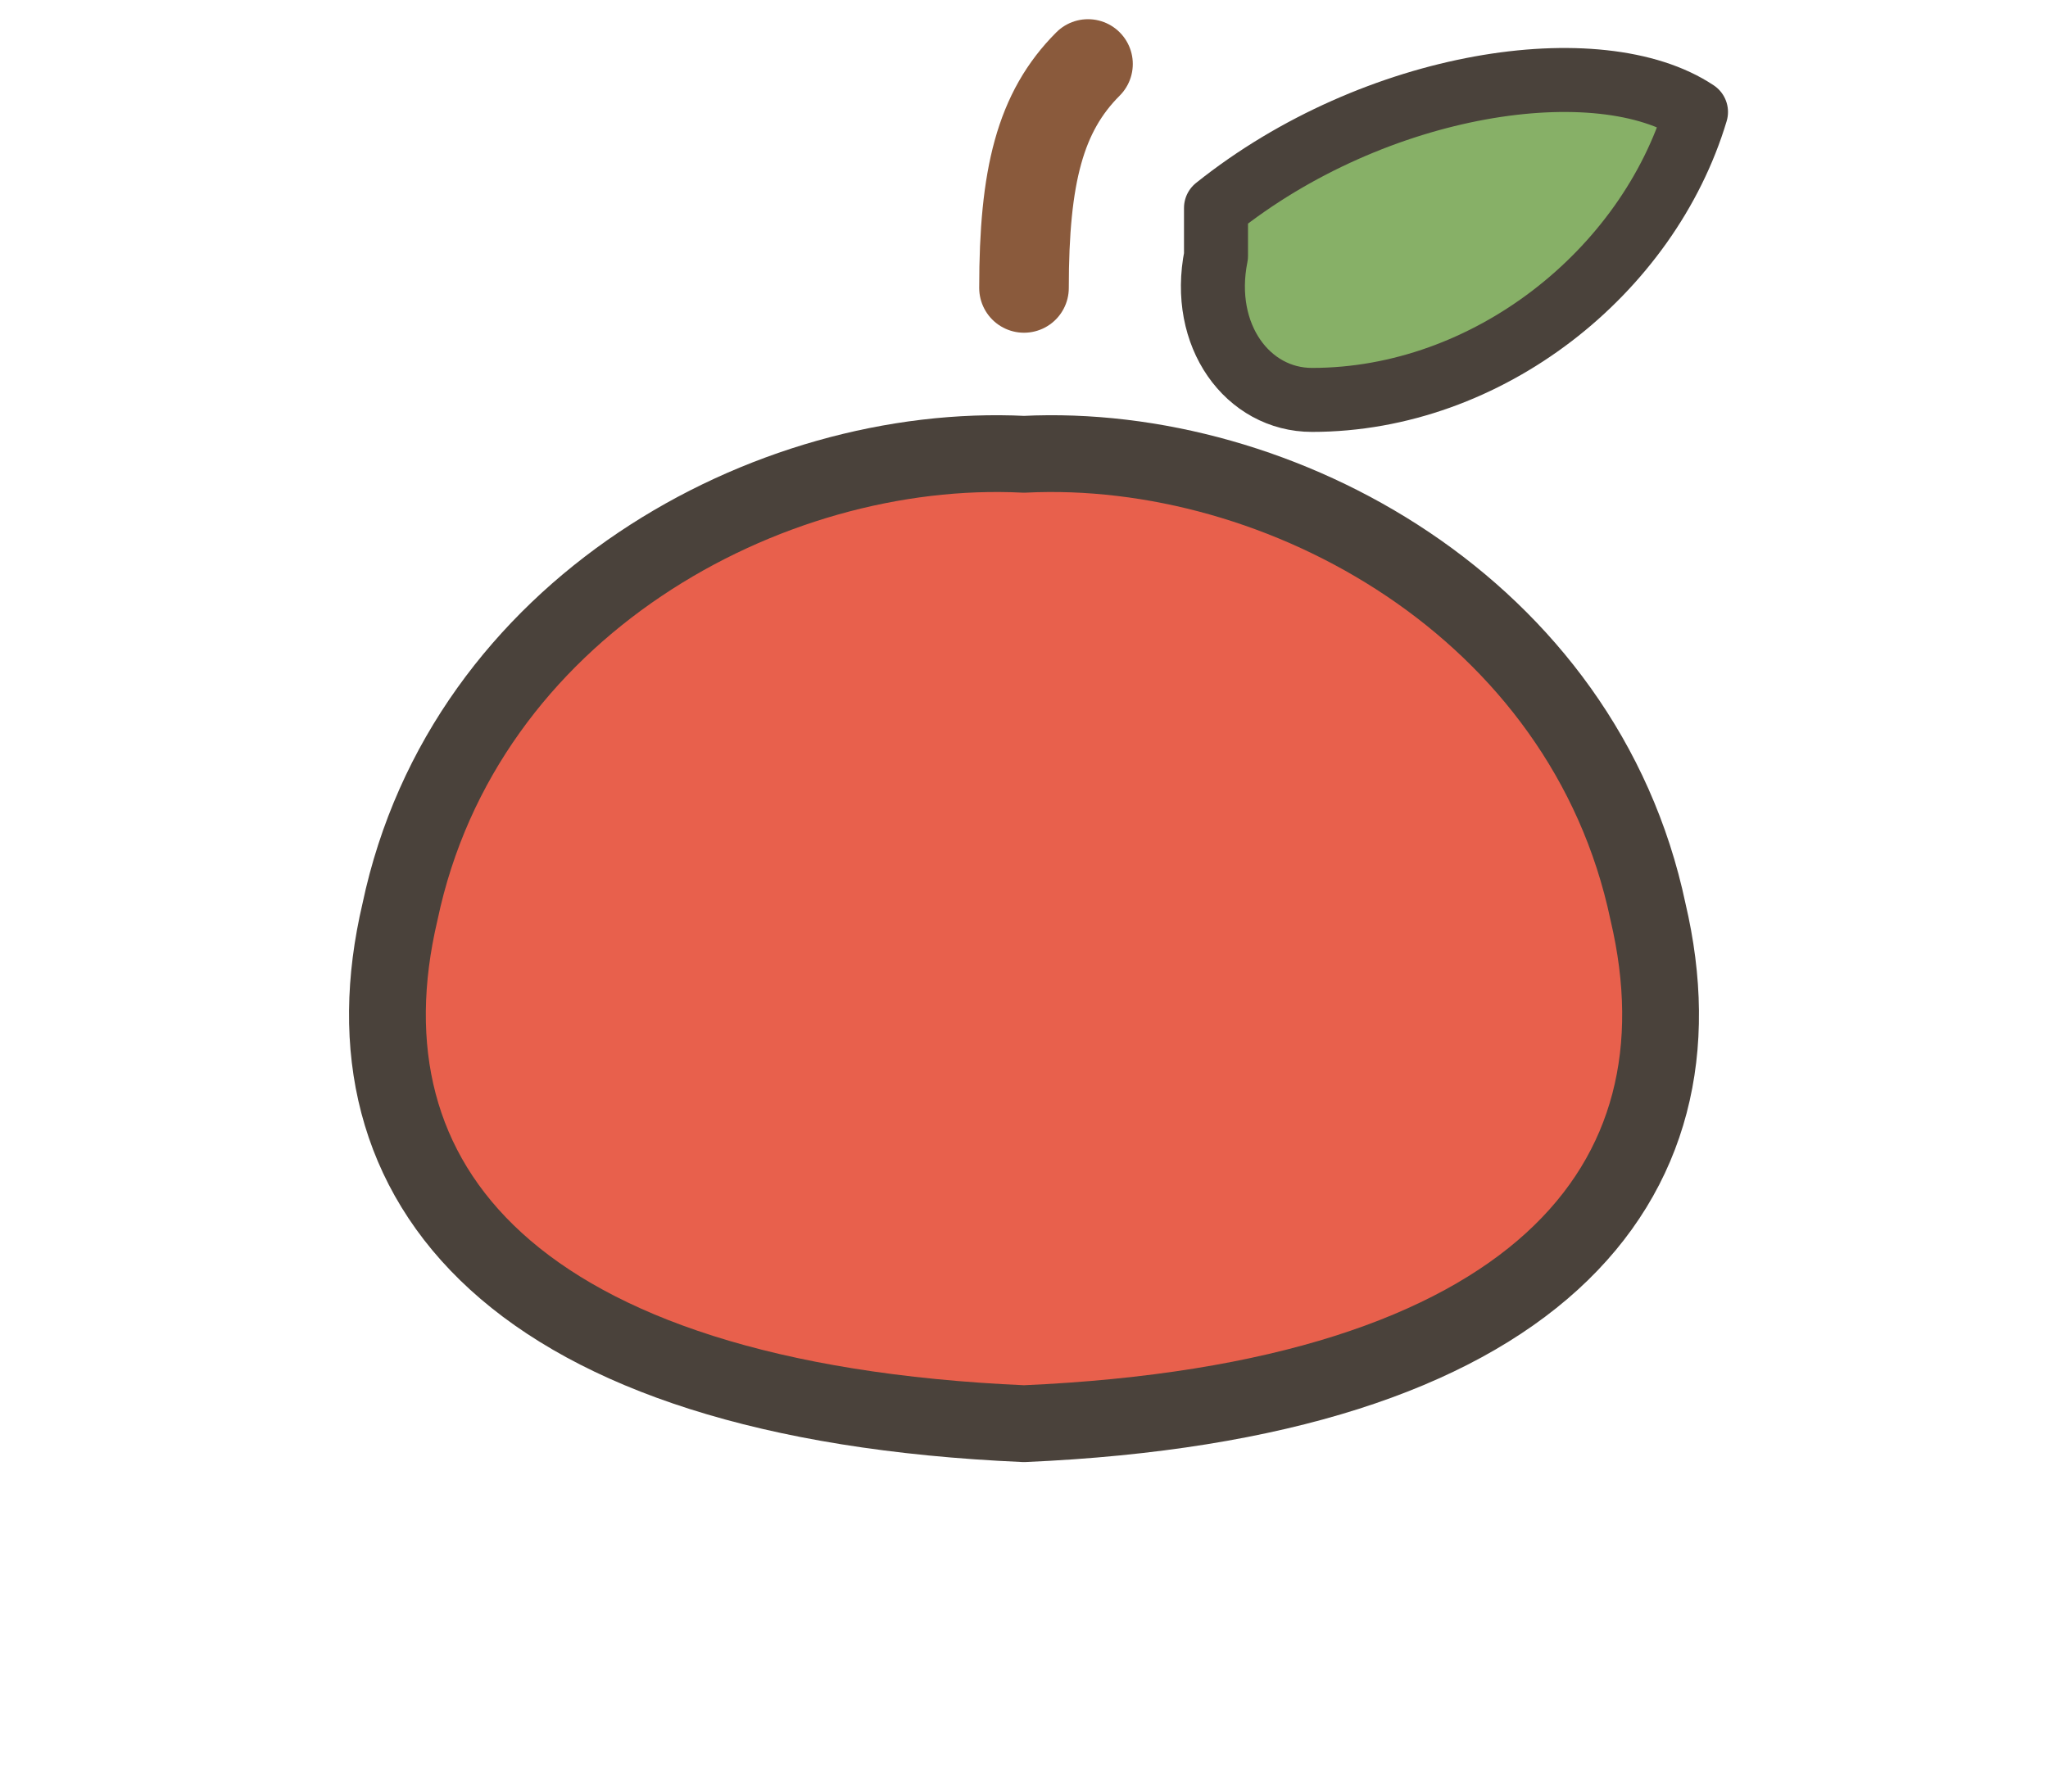
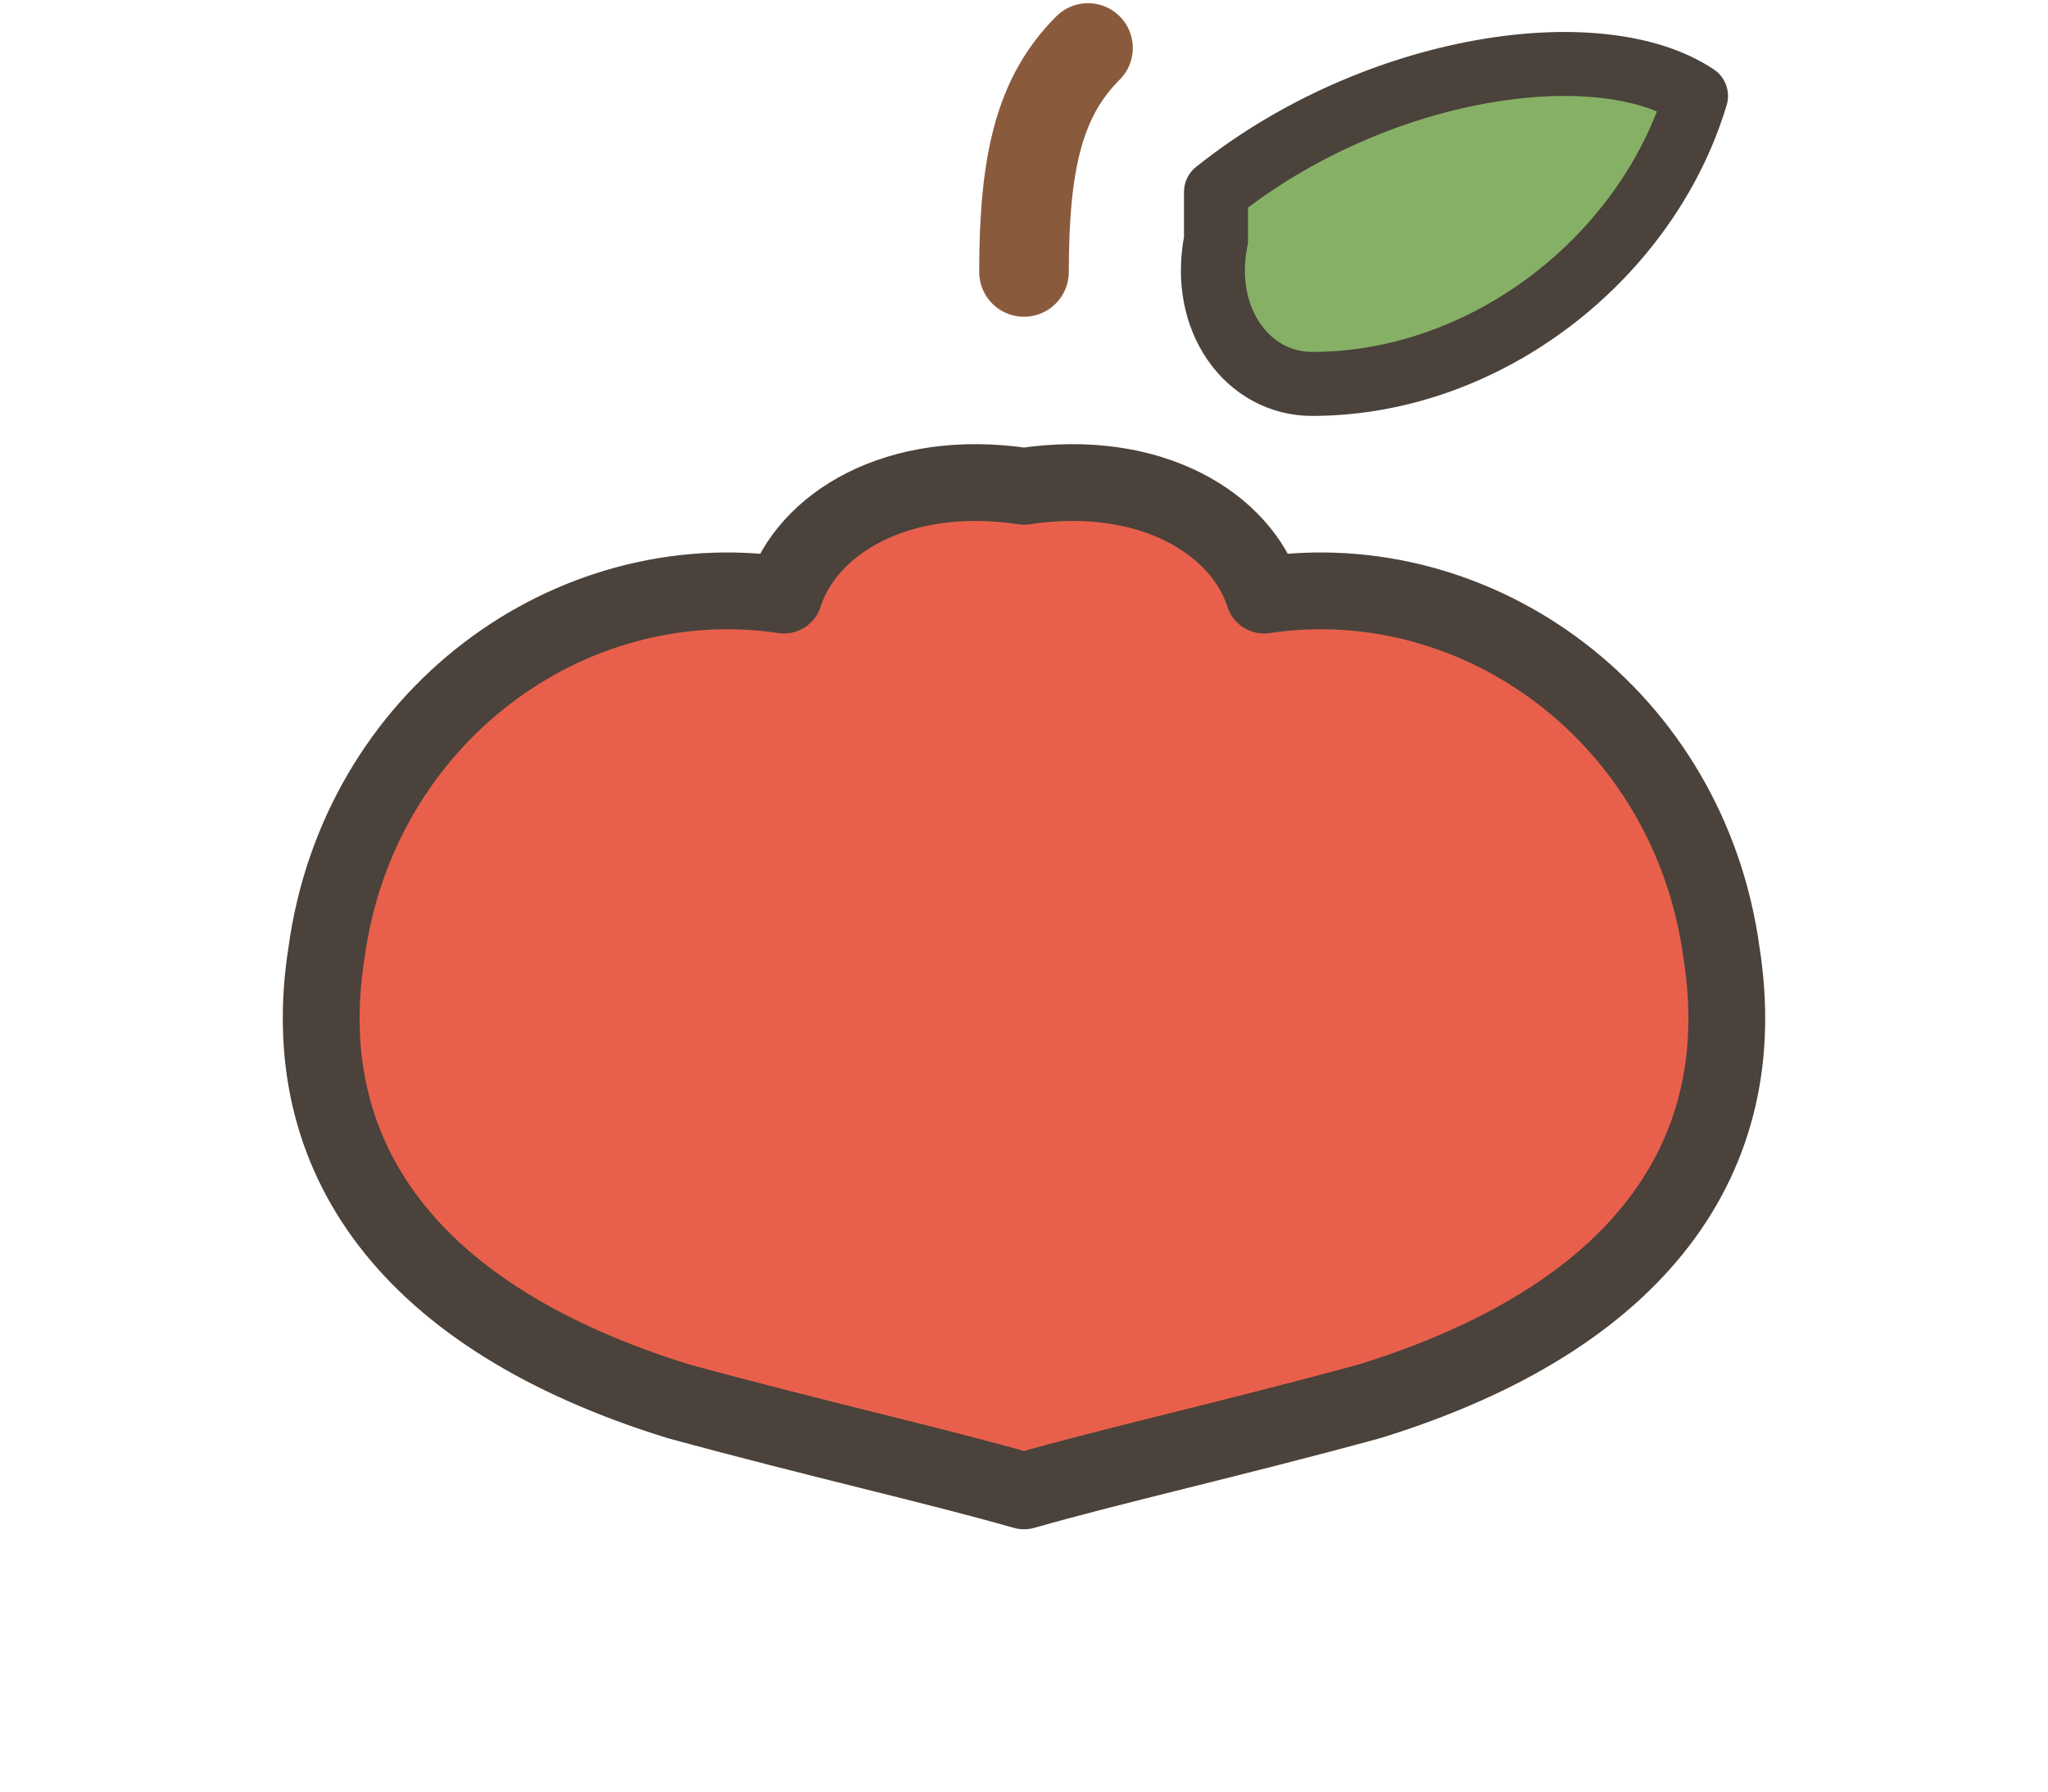
<svg xmlns="http://www.w3.org/2000/svg" viewBox="0 0 64 56" fill="none">
-   <path d="M38 6.5c5-4 12-5 15-3-1.5 5-6.5 9-12 9-2 0-3.5-2-3-4.5Z" fill="#87b067" stroke="#4a423b" stroke-width="2" stroke-linejoin="round" />
-   <path d="M32 9c0-3.5.5-5.5 2-7" stroke="#8a5a3c" stroke-width="2.8" stroke-linecap="round" />
-   <path d="M32 14.2C24 13.8 14.5 19 12.5 28.5C10.5 37 16 43.8 32 44.5C48 43.8 53.5 37 51.5 28.5C49.5 19 40 13.8 32 14.2Z" fill="#e8604c" stroke="#4a423b" stroke-width="2.4" stroke-linejoin="round" />
+   <path d="M38 6c5-4 12-5 15-3-1.5 5-6.5 9-12 9-2 0-3.5-2-3-4.5Z" fill="#87b067" stroke="#4a423b" stroke-width="2" stroke-linejoin="round" />
+   <path d="M32 8.5c0-3.5.5-5.5 2-7" stroke="#8a5a3c" stroke-width="2.8" stroke-linecap="round" />
+   <path d="M32 15.2C28 14.6 25.2 16.4 24.5 18.6C17.8 17.6 11.2 22.4 10.2 29.8C9.2 36.2 12.8 41.2 21.2 43.8C25.6 45 29.2 45.8 32 46.6C34.8 45.8 38.4 45 42.8 43.8C51.2 41.2 54.8 36.2 53.8 29.8C52.8 22.4 46.2 17.6 39.5 18.6C38.8 16.4 36 14.6 32 15.2Z" fill="#e8604c" stroke="#4a423b" stroke-width="2.4" stroke-linejoin="round" />
</svg>
